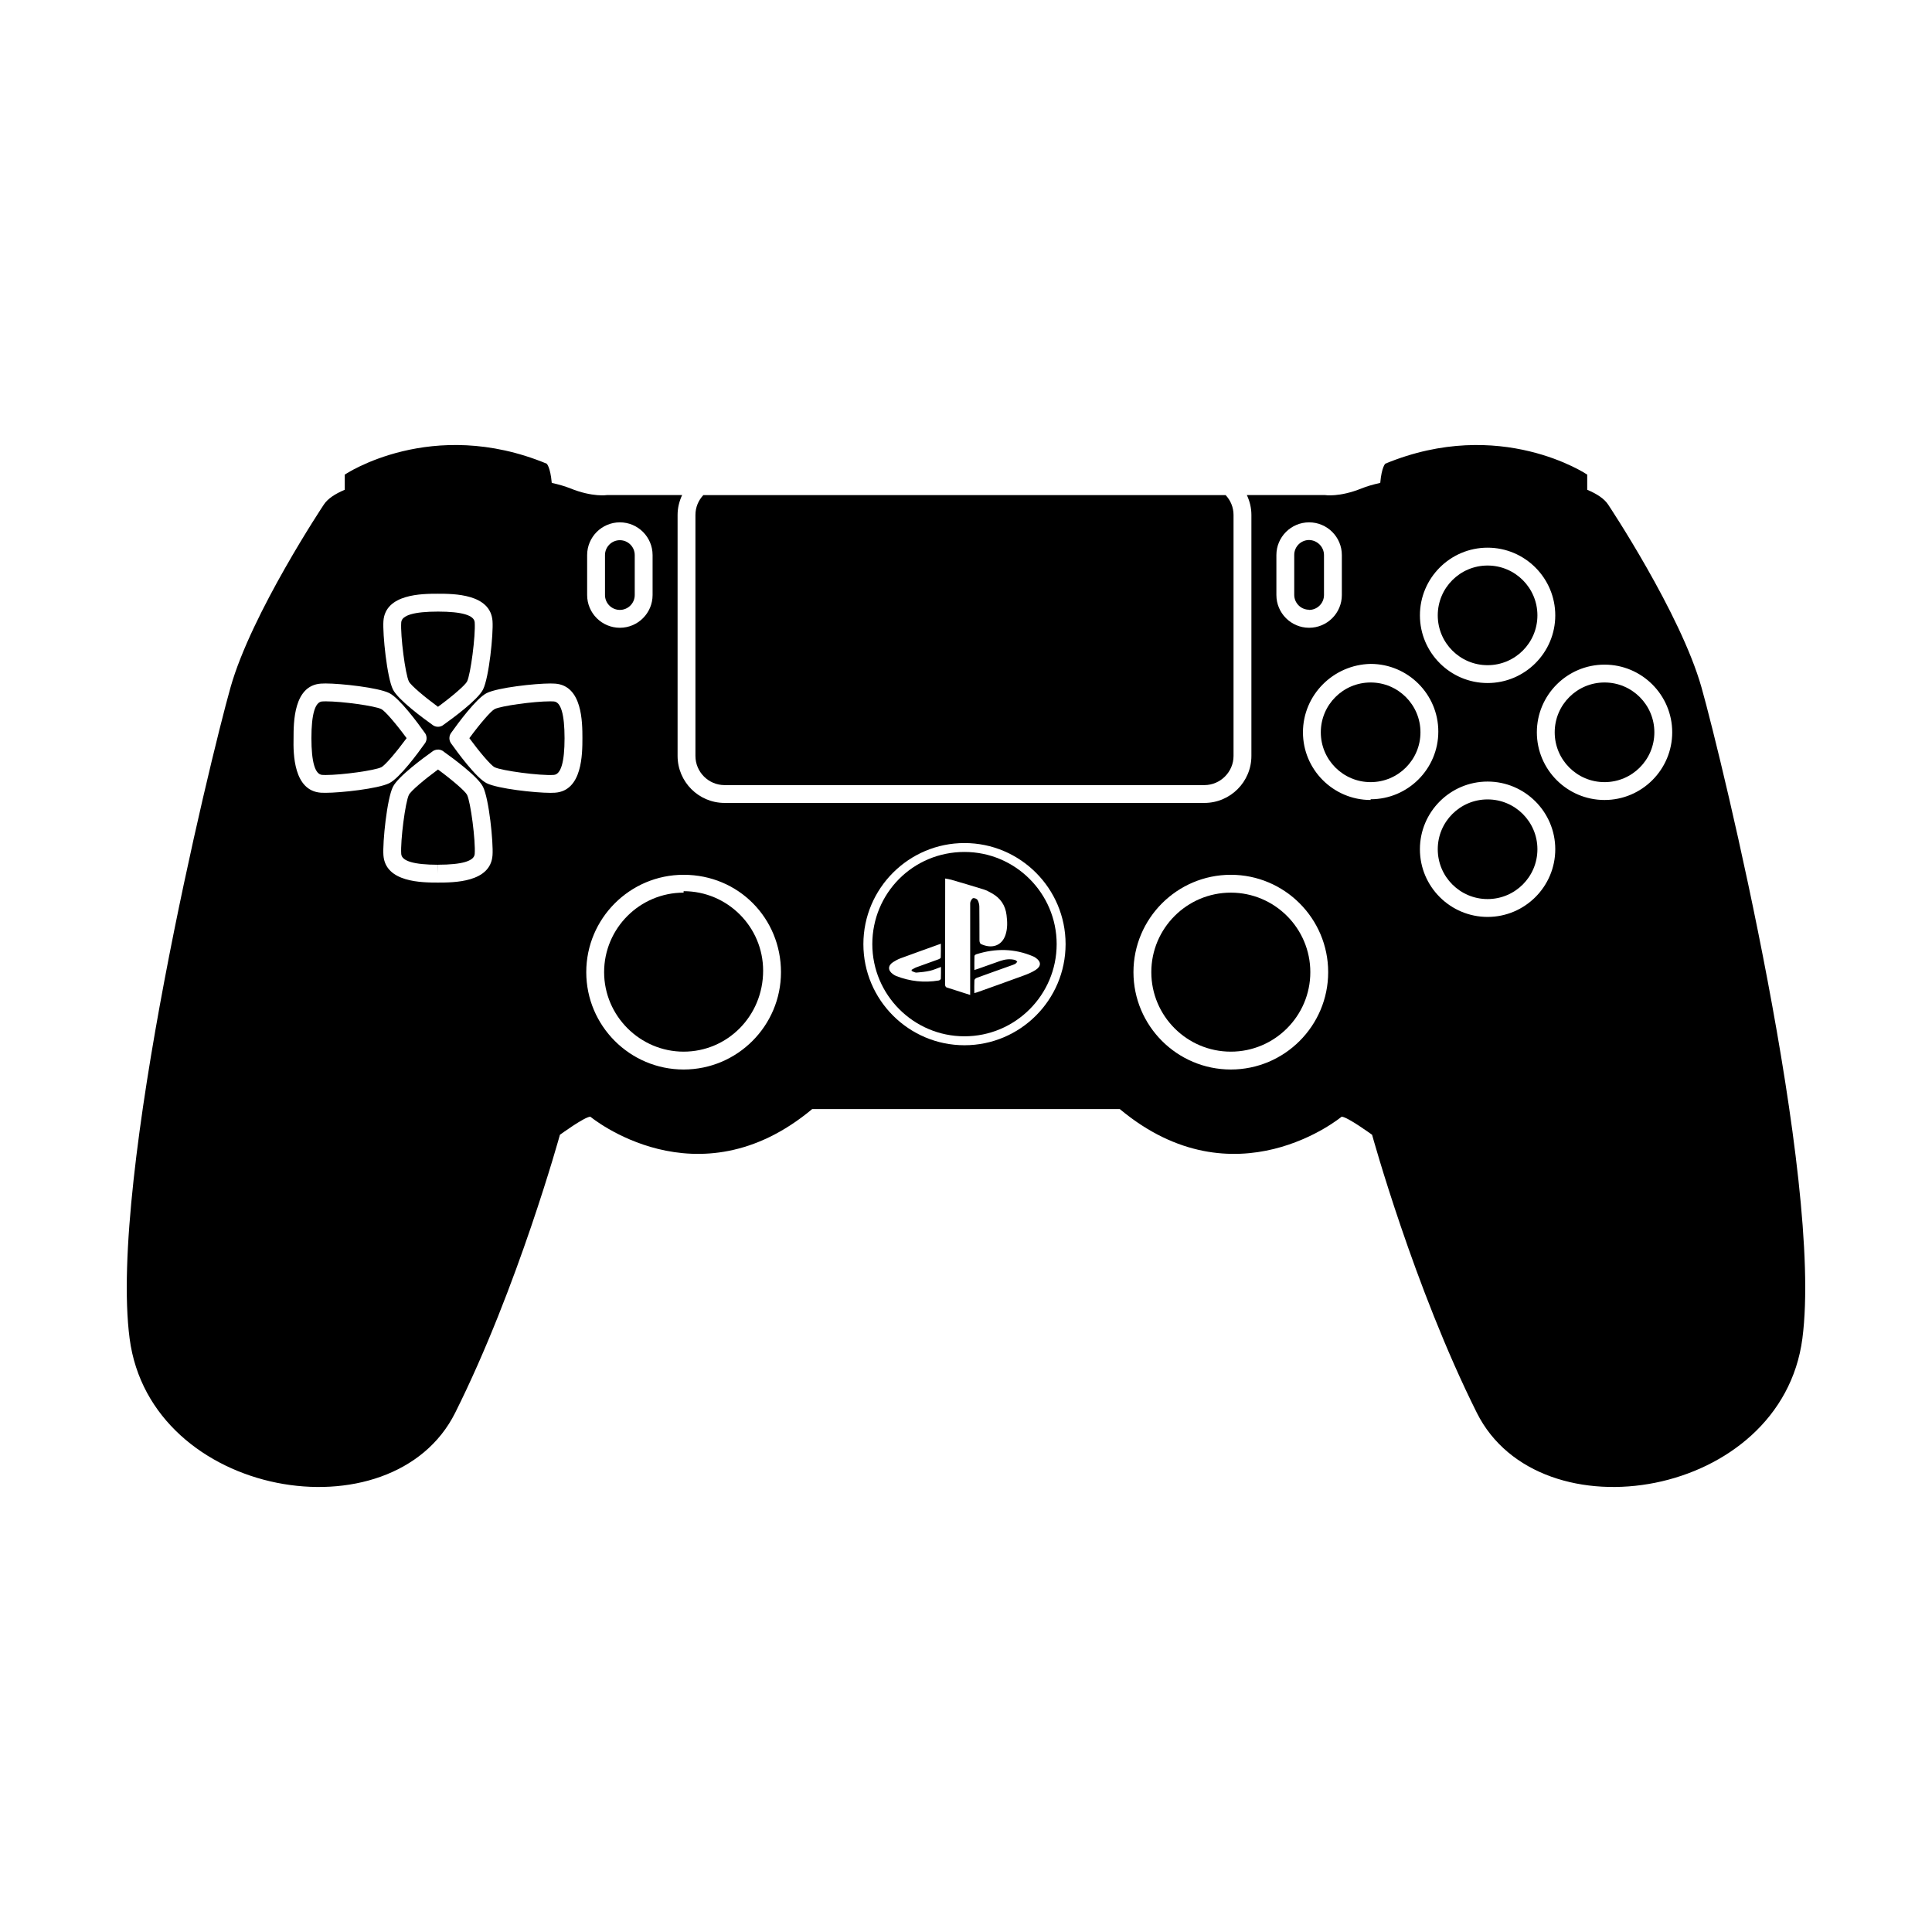
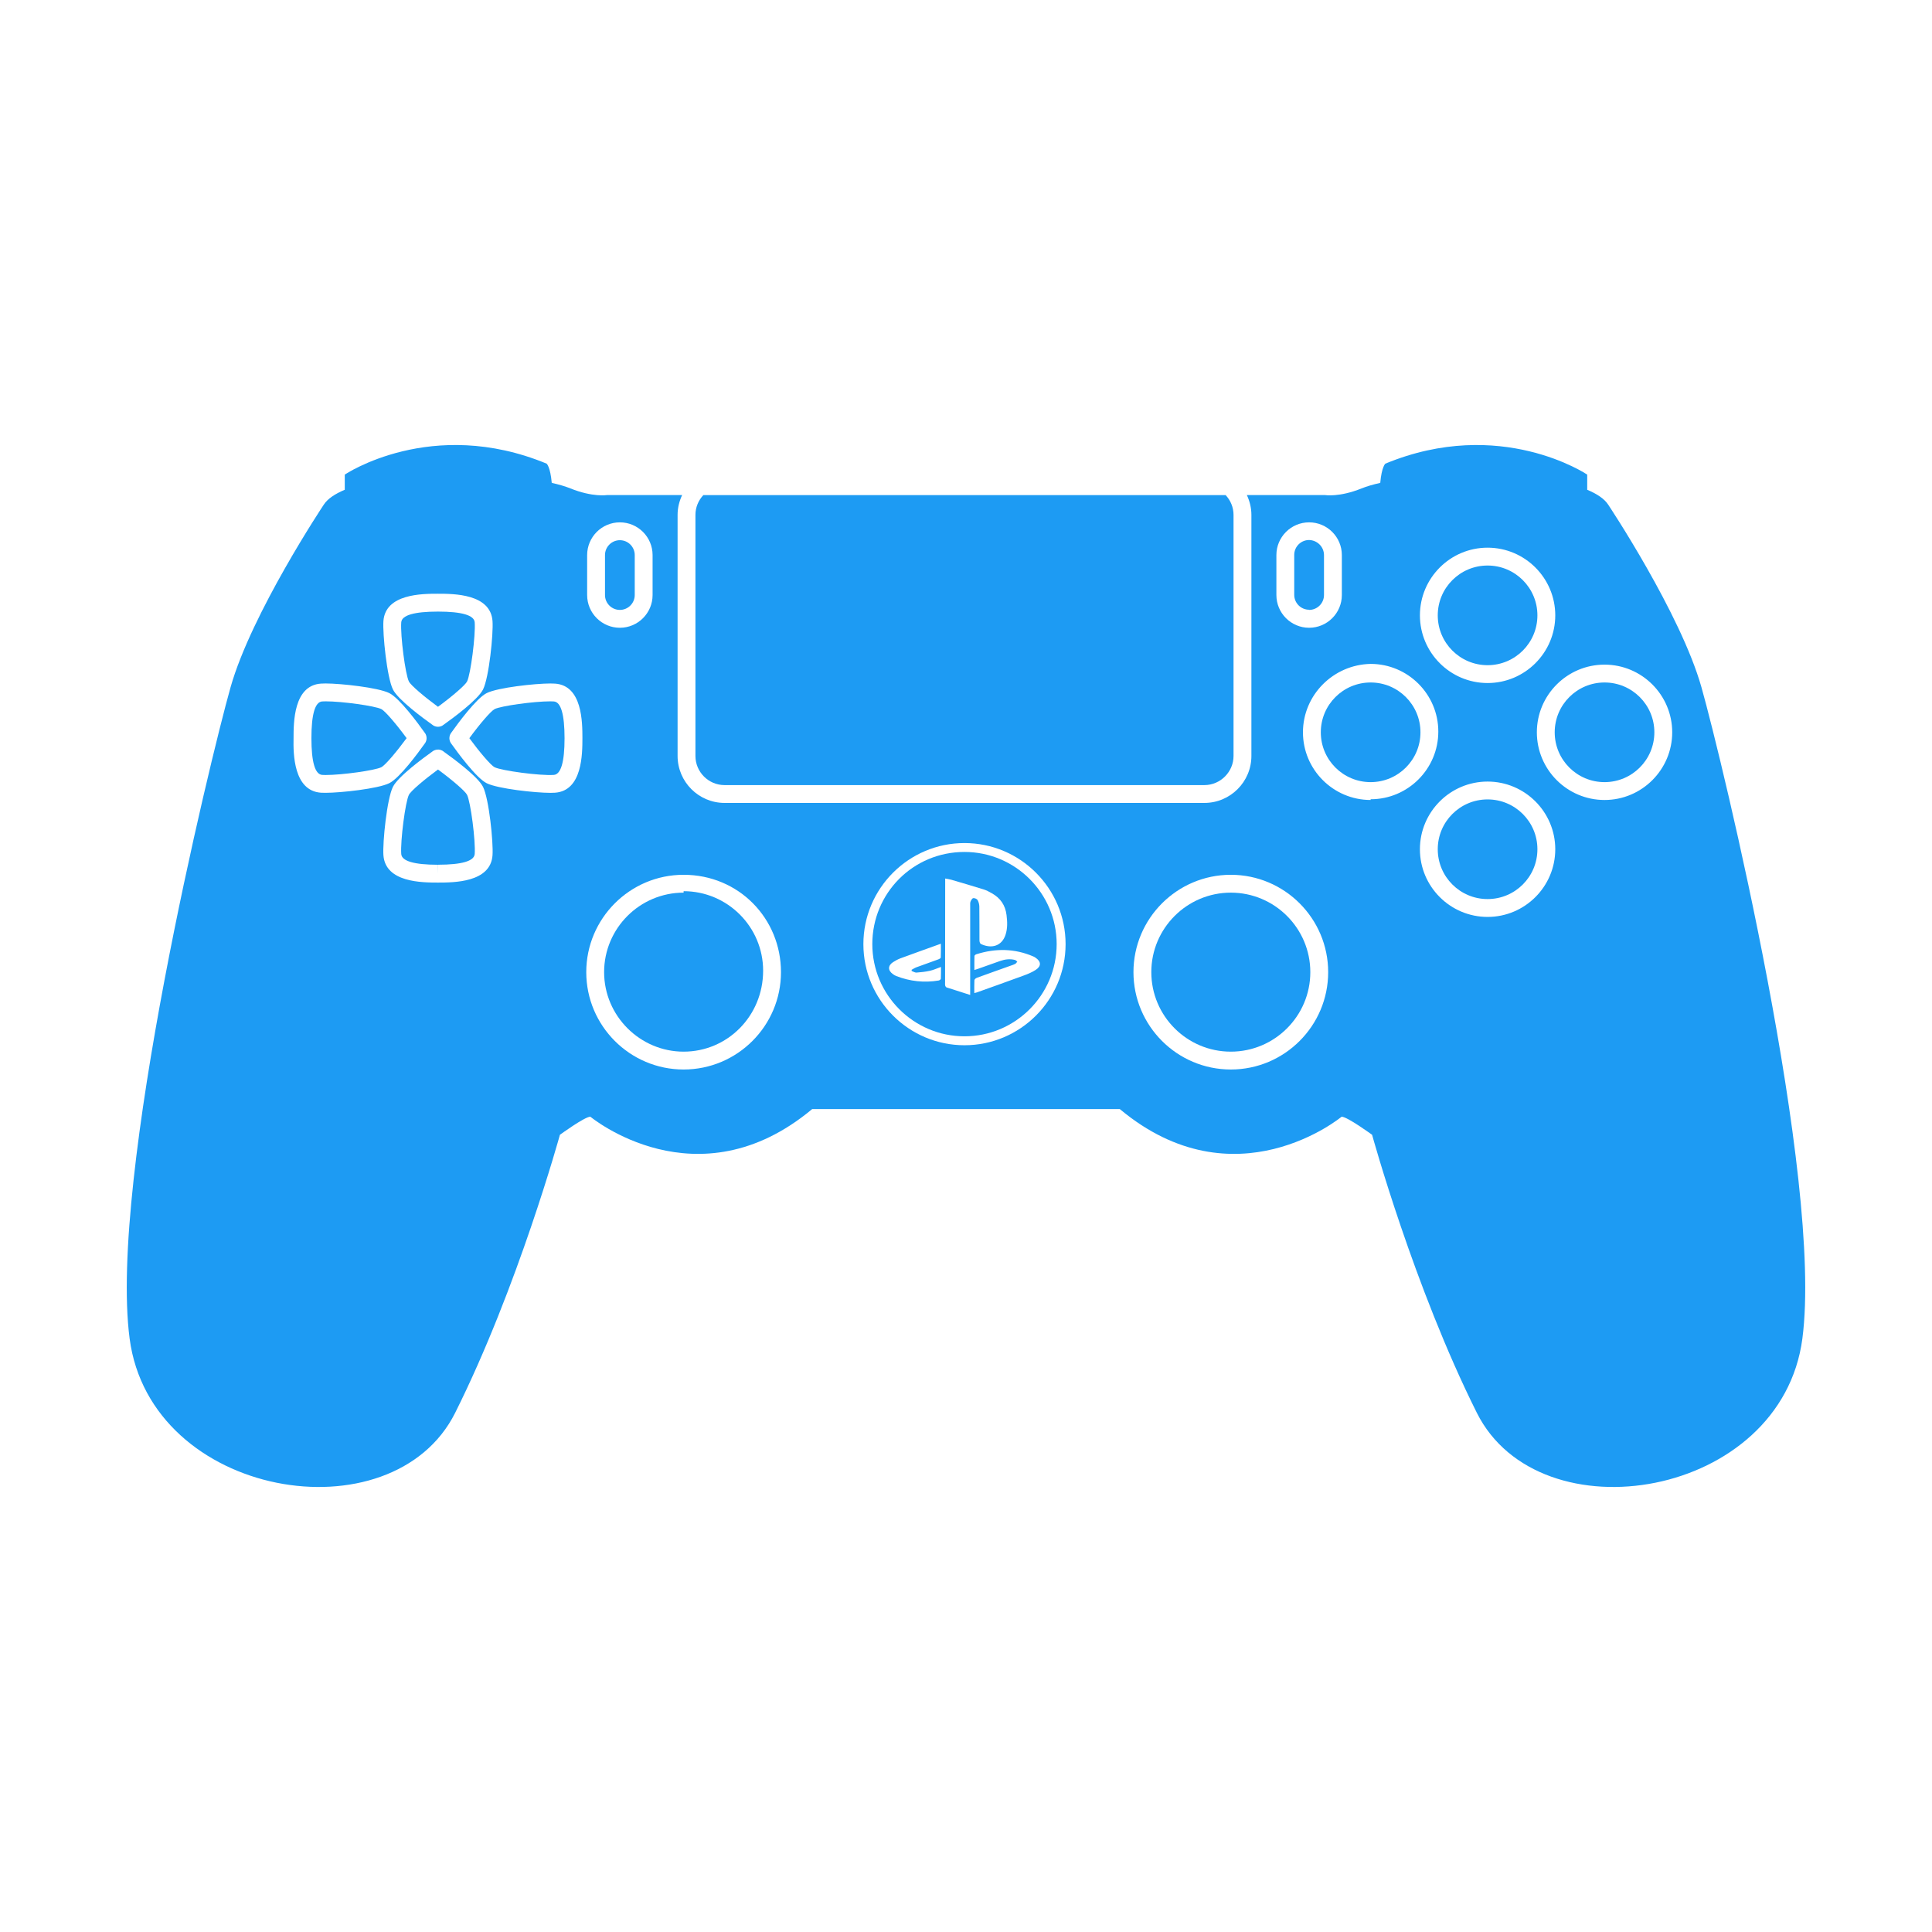
- <svg xmlns="http://www.w3.org/2000/svg" version="1.1" id="Capa_1" x="0px" y="0px" width="500" height="500" viewBox="0 0 500 500" xml:space="preserve">
+ <svg xmlns="http://www.w3.org/2000/svg" version="1.1" id="Capa_1" x="0px" y="0px" width="500" height="500" fill="#1d9bf3" viewBox="0 0 500 500" xml:space="preserve">
  <defs id="defs75">
	

		
		
		
		
		
		
		
		
		
		
		
		
		
		
		
		
		
		
	</defs>
  <g id="g969" transform="matrix(0.7549359,0,0,0.7549359,32.8075,-15.58781)">
    <path d="m 405.318,229.731 c 2.809,0 5.098,-2.289 5.102,-5.098 V 210.93 c -0.004,-2.809 -2.294,-5.098 -5.103,-5.16 -2.809,0 -5.098,2.289 -5.098,5.098 v 13.703 c 10e-4,2.81 2.29,5.098 5.098,5.099 z" id="path8" />
    <circle cx="466.5" cy="231.598" r="17.081" id="circle10" />
    <path d="m 287.178,312.706 c -17.674,0 -31.598,14.175 -31.598,31.598 0,17.424 14.174,31.598 31.598,31.598 17.423,0 31.597,-14.174 31.598,-31.598 0,-17.423 -14.175,-31.598 -31.597,-31.598 z m -8.103,43.471 c -0.012,0.214 -0.453,0.545 -0.734,0.594 -4.982,0.832 -9.835,0.3 -14.541,-1.523 -0.404,-0.159 -0.784,-0.398 -1.139,-0.649 -1.793,-1.267 -1.787,-2.949 0.043,-4.125 0.795,-0.508 1.646,-0.975 2.528,-1.303 4.522,-1.671 9.069,-3.287 13.849,-5.007 -10e-6,1.677 0.031,3.226 -0.037,4.768 -0.006,0.208 -0.496,0.472 -0.808,0.588 -2.503,0.918 -5.024,1.793 -7.528,2.717 -0.582,0.215 -1.107,0.575 -1.658,0.863 0.012,0.141 0.024,0.281 0.03,0.422 0.551,0.19 1.114,0.575 1.652,0.539 1.548,-0.11 3.109,-0.288 4.621,-0.624 1.224,-0.275 2.393,-0.82 3.77,-1.316 -0.017,1.455 0.02,2.759 -0.047,4.056 z m 10.185,-26.493 c -0.172,0.416 -0.129,0.93 -0.129,1.407 -0.006,9.694 0,19.389 0,29.082 0,0.459 0,0.925 0,1.555 -2.846,-0.899 -5.484,-1.731 -8.116,-2.595 -0.208,-0.067 -0.392,-0.397 -0.459,-0.637 -0.08,-0.306 -0.031,-0.654 -0.031,-0.985 0.012,-11.45 0.025,-22.9 0.037,-34.352 0,-0.397 0,-0.795 0,-1.35 0.783,0.152 1.462,0.238 2.111,0.428 3.715,1.09 7.43,2.175 11.127,3.329 0.967,0.301 1.878,0.814 2.771,1.311 2.92,1.621 4.602,4.094 5.018,7.417 0.289,2.301 0.393,4.584 -0.348,6.836 -1.262,3.807 -4.762,4.878 -8.451,3.121 -0.289,-0.135 -0.473,-0.765 -0.479,-1.169 -0.031,-3.88 0.012,-7.754 -0.043,-11.634 -0.012,-0.765 -0.227,-1.609 -0.604,-2.265 -0.233,-0.392 -0.999,-0.71 -1.47,-0.643 -0.366,0.038 -0.745,0.686 -0.934,1.14 z m 22.238,19.247 c 1.99,1.322 2.082,2.919 0.08,4.217 -1.238,0.802 -2.65,1.39 -4.045,1.903 -5.35,1.971 -10.723,3.874 -16.09,5.796 -0.23,0.085 -0.482,0.128 -0.898,0.244 0,-1.586 -0.043,-3.011 0.035,-4.425 0.02,-0.293 0.473,-0.685 0.809,-0.808 3.873,-1.42 7.771,-2.79 11.658,-4.18 0.514,-0.18 1.047,-0.343 1.523,-0.605 0.289,-0.159 0.479,-0.49 0.711,-0.747 -0.27,-0.208 -0.508,-0.526 -0.814,-0.6 -1.719,-0.443 -3.414,-0.221 -5.066,0.354 -2.521,0.875 -5.031,1.791 -7.531,2.67 -0.373,0.128 -0.746,0.239 -1.303,0.423 0,-1.708 -0.025,-3.262 0.03,-4.811 0.005,-0.208 0.387,-0.508 0.647,-0.588 6.586,-2.074 13.098,-2.007 19.5,0.741 0.268,0.105 0.526,0.259 0.77,0.424 z" id="path12" />
    <circle cx="506.592" cy="271.69" r="17.081" id="circle14" />
    <path d="m 190.892,326.654 c -15.024,0 -27.252,12.228 -27.252,27.258 0,15.025 12.353,27.253 27.252,27.253 15.031,0 27.258,-12.228 27.259,-27.753 0,-15.03 -12.227,-27.258 -27.262,-27.258 z" id="path16" />
    <path d="m 378.482,326.654 c -15.031,0 -27.262,12.228 -27.258,27.258 0,15.025 12.227,27.253 27.256,27.253 15.025,0 27.256,-12.228 27.252,-27.253 0,-15.03 -12.226,-27.258 -27.256,-27.258 z" id="path18" />
    <path d="m 507.834,193.63 c -1.297,-1.995 -3.824,-3.678 -7.178,-5.08 v -5.202 c 0,0 -29.75,-20.067 -69.211,-3.751 0,0 -1.256,1.072 -1.738,6.593 -2.484,0.549 -4.639,1.18 -6.396,1.889 -7.668,3.103 -12.564,2.283 -12.564,2.281 h -26.773 c 0.973,2.075 1.561,4.364 1.561,6.806 v 82.62 c 0,8.886 -7.225,16.114 -16.115,16.114 H 204.94 c -8.886,0 -16.114,-7.229 -16.114,-16.114 v -82.62 c 0,-2.442 0.587,-4.73 1.561,-6.806 H 164.64 c 0,0 -4.896,0.81 -12.564,-2.283 -1.756,-0.709 -3.919,-1.34 -6.389,-1.891 -0.488,-5.526 -1.744,-6.591 -1.744,-6.591 -39.462,-16.316 -69.211,3.751 -69.211,3.751 v 5.202 c -3.348,1.402 -5.875,3.079 -7.179,5.08 0,0.008 -24.805,37.211 -31.983,62.656 -7.178,25.453 -41.778,168.4 -34.594,223.221 7.179,54.829 90.074,68.532 111.61,25.454 21.537,-43.078 35.901,-95.295 35.9,-95.295 -8.6e-4,0 8.482,-6.199 10.44,-6.199 8e-5,0 36.555,30.349 76.041,-2.614 h 105.454 c 39.486,32.963 76.041,2.621 76.041,2.613 1.959,8e-5 10.447,6.2 10.447,6.2 0,0 14.357,52.216 35.9,95.294 21.541,43.079 104.432,29.37 111.609,-25.453 7.18,-54.829 -27.412,-197.768 -34.59,-223.221 C 532.639,230.833 507.834,193.63 507.834,193.63 Z M 157.82,210.931 c 0.008,-6.187 5.03,-11.218 11.218,-11.218 6.188,4e-5 11.218,5.031 11.218,11.218 v 13.703 c 0,6.187 -5.03,11.218 -11.218,11.218 -6.188,0 -11.218,-5.031 -11.218,-11.218 z m -69.836,22.626 c 0.673,-9.357 13.296,-9.364 18.678,-9.37 5.428,0.006 18.054,0.012 18.721,9.37 0.318,4.418 -1.194,19.333 -3.25,23.452 -1.781,3.556 -10.483,9.939 -13.452,12.044 -0.159,0.134 -0.336,0.267 -0.526,0.367 -0.459,0.245 -0.961,0.373 -1.463,0.373 -0.085,0 -0.159,-0.006 -0.238,-0.012 -0.484,-0.037 -0.955,-0.184 -1.383,-0.447 -0.135,-0.085 -0.269,-0.171 -0.387,-0.281 C 101.717,266.941 93.033,260.576 91.252,257.015 89.196,252.902 87.678,237.981 87.984,233.557 Z m -21.438,58.838 c -9.357,-0.674 -9.489,-13.293 -9.37,-18.679 0.006,-5.435 0.012,-18.054 9.37,-18.721 0.459,-0.031 1.004,-0.049 1.622,-0.049 5.214,0 18.011,1.396 21.824,3.299 3.562,1.775 9.953,10.483 12.05,13.452 0.135,0.159 0.263,0.337 0.367,0.526 0.281,0.533 0.404,1.126 0.362,1.702 -0.037,0.483 -0.184,0.955 -0.447,1.387 -0.085,0.131 -0.171,0.266 -0.281,0.382 -2.111,2.968 -8.482,11.657 -12.044,13.433 -3.819,1.909 -16.634,3.305 -21.848,3.305 -0.607,0.011 -1.145,-0.007 -1.604,-0.037 z m 58.838,21.444 c -0.661,9.352 -13.287,9.357 -18.678,9.363 h -0.019 c -5.416,-0.006 -18.023,-0.012 -18.703,-9.363 -0.312,-4.431 1.206,-19.342 3.256,-23.452 1.781,-3.567 10.483,-9.945 13.445,-12.056 0.179,-0.153 0.379,-0.288 0.607,-0.392 0.127,-0.067 0.262,-0.129 0.397,-0.166 0.814,-0.277 1.689,-0.22 2.454,0.19 0.227,0.122 0.435,0.269 0.624,0.44 3.06,2.175 11.608,8.458 13.36,11.983 2.057,4.12 3.569,19.034 3.257,23.453 z m 21.45,-21.444 c -0.459,0.03 -0.998,0.049 -1.603,0.049 -5.221,0 -18.036,-1.401 -21.854,-3.305 -3.562,-1.781 -9.933,-10.472 -12.044,-13.44 -0.098,-0.116 -0.184,-0.239 -0.269,-0.373 -0.381,-0.612 -0.526,-1.322 -0.441,-2.007 0.043,-0.375 0.153,-0.734 0.343,-1.077 0.11,-0.208 0.239,-0.392 0.386,-0.569 2.129,-2.993 8.482,-11.646 12.026,-13.421 3.812,-1.91 16.616,-3.299 21.83,-3.3 0.618,-4e-5 1.157,0.018 1.628,0.049 9.352,0.661 9.358,13.287 9.364,18.678 -0.008,5.422 -0.014,18.041 -9.366,18.715 z m 44.058,94.89 c -18.403,0 -33.373,-14.97 -33.373,-33.373 0,-18.412 14.97,-33.378 33.373,-33.378 18.909,0 33.378,14.97 33.378,33.378 0.001,18.403 -14.969,33.373 -33.378,33.373 z m 96.286,-8.317 C 268.065,378.968 252.52,363.423 252.52,344.311 c 0,-19.113 15.545,-34.658 34.658,-34.658 19.113,0 34.658,15.545 34.658,34.658 -8e-5,19.116 -15.545,34.657 -34.658,34.657 z M 466.5,208.397 c 12.791,0 23.203,10.41 23.203,23.209 0,12.783 -10.41,23.193 -23.201,23.193 -12.791,0 -23.197,-10.41 -23.197,-23.201 -0.004,-12.79 10.406,-23.201 23.197,-23.201 z m -72.4,2.534 c 0,-6.187 5.031,-11.218 11.221,-11.218 6.188,0 11.219,5.031 11.219,11.218 v 13.703 c 0,6.187 -5.031,11.218 -11.219,11.218 -6.188,0 -11.219,-5.031 -11.221,-11.218 z m -15.618,176.354 c -18.408,0 -33.379,-14.97 -33.379,-33.373 0,-18.408 14.971,-33.378 33.379,-33.378 18.402,4e-5 33.373,14.97 33.373,33.378 0,18.403 -14.97,33.373 -33.373,33.373 z m 47.926,-92.393 c -12.791,0 -23.201,-10.411 -23.201,-23.201 0,-12.791 10.41,-23.201 23.201,-23.451 12.792,0 23.201,10.41 23.201,23.201 0,12.79 -10.404,23.201 -23.201,23.201 z M 466.5,334.978 c -12.792,8e-5 -23.203,-10.41 -23.197,-23.201 -0.004,-12.791 10.406,-23.201 23.199,-23.201 12.783,0 23.201,10.41 23.201,23.201 0,12.791 -10.406,23.201 -23.201,23.201 z m 40.092,-40.086 c -12.792,0 -23.201,-10.411 -23.201,-23.201 0,-12.791 10.41,-23.201 23.201,-23.201 12.791,0 23.201,10.41 23.201,23.201 0,12.79 -10.41,23.201 -23.201,23.201 z" id="path20" />
    <circle cx="426.408" cy="271.69" r="17.081" id="circle22" />
    <circle cx="466.5" cy="311.776" r="17.081" id="circle24" />
    <path d="m 169.038,229.731 c 2.809,0 5.098,-2.289 5.099,-5.098 V 210.93 c -8e-5,-2.809 -2.289,-5.098 -5.098,-5.098 -2.809,0 -5.098,2.289 -5.098,5.098 v 13.703 c -0.001,2.81 2.289,5.098 5.098,5.098 z" id="path26" />
    <path d="m 106.687,284.444 c -4.572,3.36 -9.29,7.313 -9.97,8.686 -1.23,2.454 -2.943,15.723 -2.625,20.28 0.171,2.436 4.407,3.678 12.571,3.684 l 0.043,3.061 V 317.082 c 8.17,-0.006 12.393,-1.242 12.57,-3.684 0.331,-4.532 -1.389,-17.81 -2.62,-20.276 -0.624,-1.242 -5,-5.024 -9.969,-8.678 z" id="path28" />
    <path d="M 87.256,263.728 C 85.077,262.633 73.835,261.072 68.168,261.072 c -0.446,0 -0.851,0.012 -1.181,0.037 -2.442,0.171 -3.684,4.4 -3.69,12.57 0.006,8.207 1.242,12.436 3.69,12.613 0.331,0.028 0.716,0.037 1.157,0.037 5.673,0 16.928,-1.566 19.113,-2.67 1.365,-0.679 5.318,-5.397 8.678,-9.969 -3.655,-4.976 -7.436,-9.353 -8.679,-9.97 z" id="path30" />
    <path d="m 106.687,262.945 c 4.969,-3.647 9.345,-7.43 9.969,-8.672 1.23,-2.46 2.944,-15.729 2.62,-20.276 -0.171,-2.442 -4.4,-3.684 -12.57,-3.69 -8.207,0.006 -12.436,1.243 -12.614,3.69 -0.324,4.547 1.397,17.821 2.625,20.276 0.674,1.352 5.398,5.312 9.97,8.672 z" id="path32" />
    <path d="m 146.394,261.109 c -0.343,-0.024 -0.741,-0.037 -1.188,-0.037 -5.673,0 -16.916,1.561 -19.094,2.656 -1.242,0.625 -5.024,4.994 -8.673,9.97 3.36,4.572 7.313,9.296 8.672,9.969 2.356,1.175 15.533,2.962 20.282,2.625 2.436,-0.171 3.686,-4.406 3.684,-12.57 -0.006,-8.213 -1.243,-12.442 -3.684,-12.613 z" id="path34" />
    <path d="m 194.943,197.173 v 82.62 c 0.008,5.508 4.48,9.994 9.994,9.994 h 164.48 c 5.508,0 9.994,-4.543 9.994,-9.994 v -82.62 c 0,-2.632 -1.039,-5.019 -2.717,-6.806 H 197.661 c -1.677,1.788 -2.718,4.169 -2.718,6.806 z" id="path36" />
    <g id="g42">
</g>
    <g id="g44">
</g>
    <g id="g46">
</g>
    <g id="g48">
</g>
    <g id="g50">
</g>
    <g id="g52">
</g>
    <g id="g54">
</g>
    <g id="g56">
</g>
    <g id="g58">
</g>
    <g id="g60">
</g>
    <g id="g62">
</g>
    <g id="g64">
</g>
    <g id="g66">
</g>
    <g id="g68">
</g>
    <g id="g70">
</g>
  </g>
</svg>
